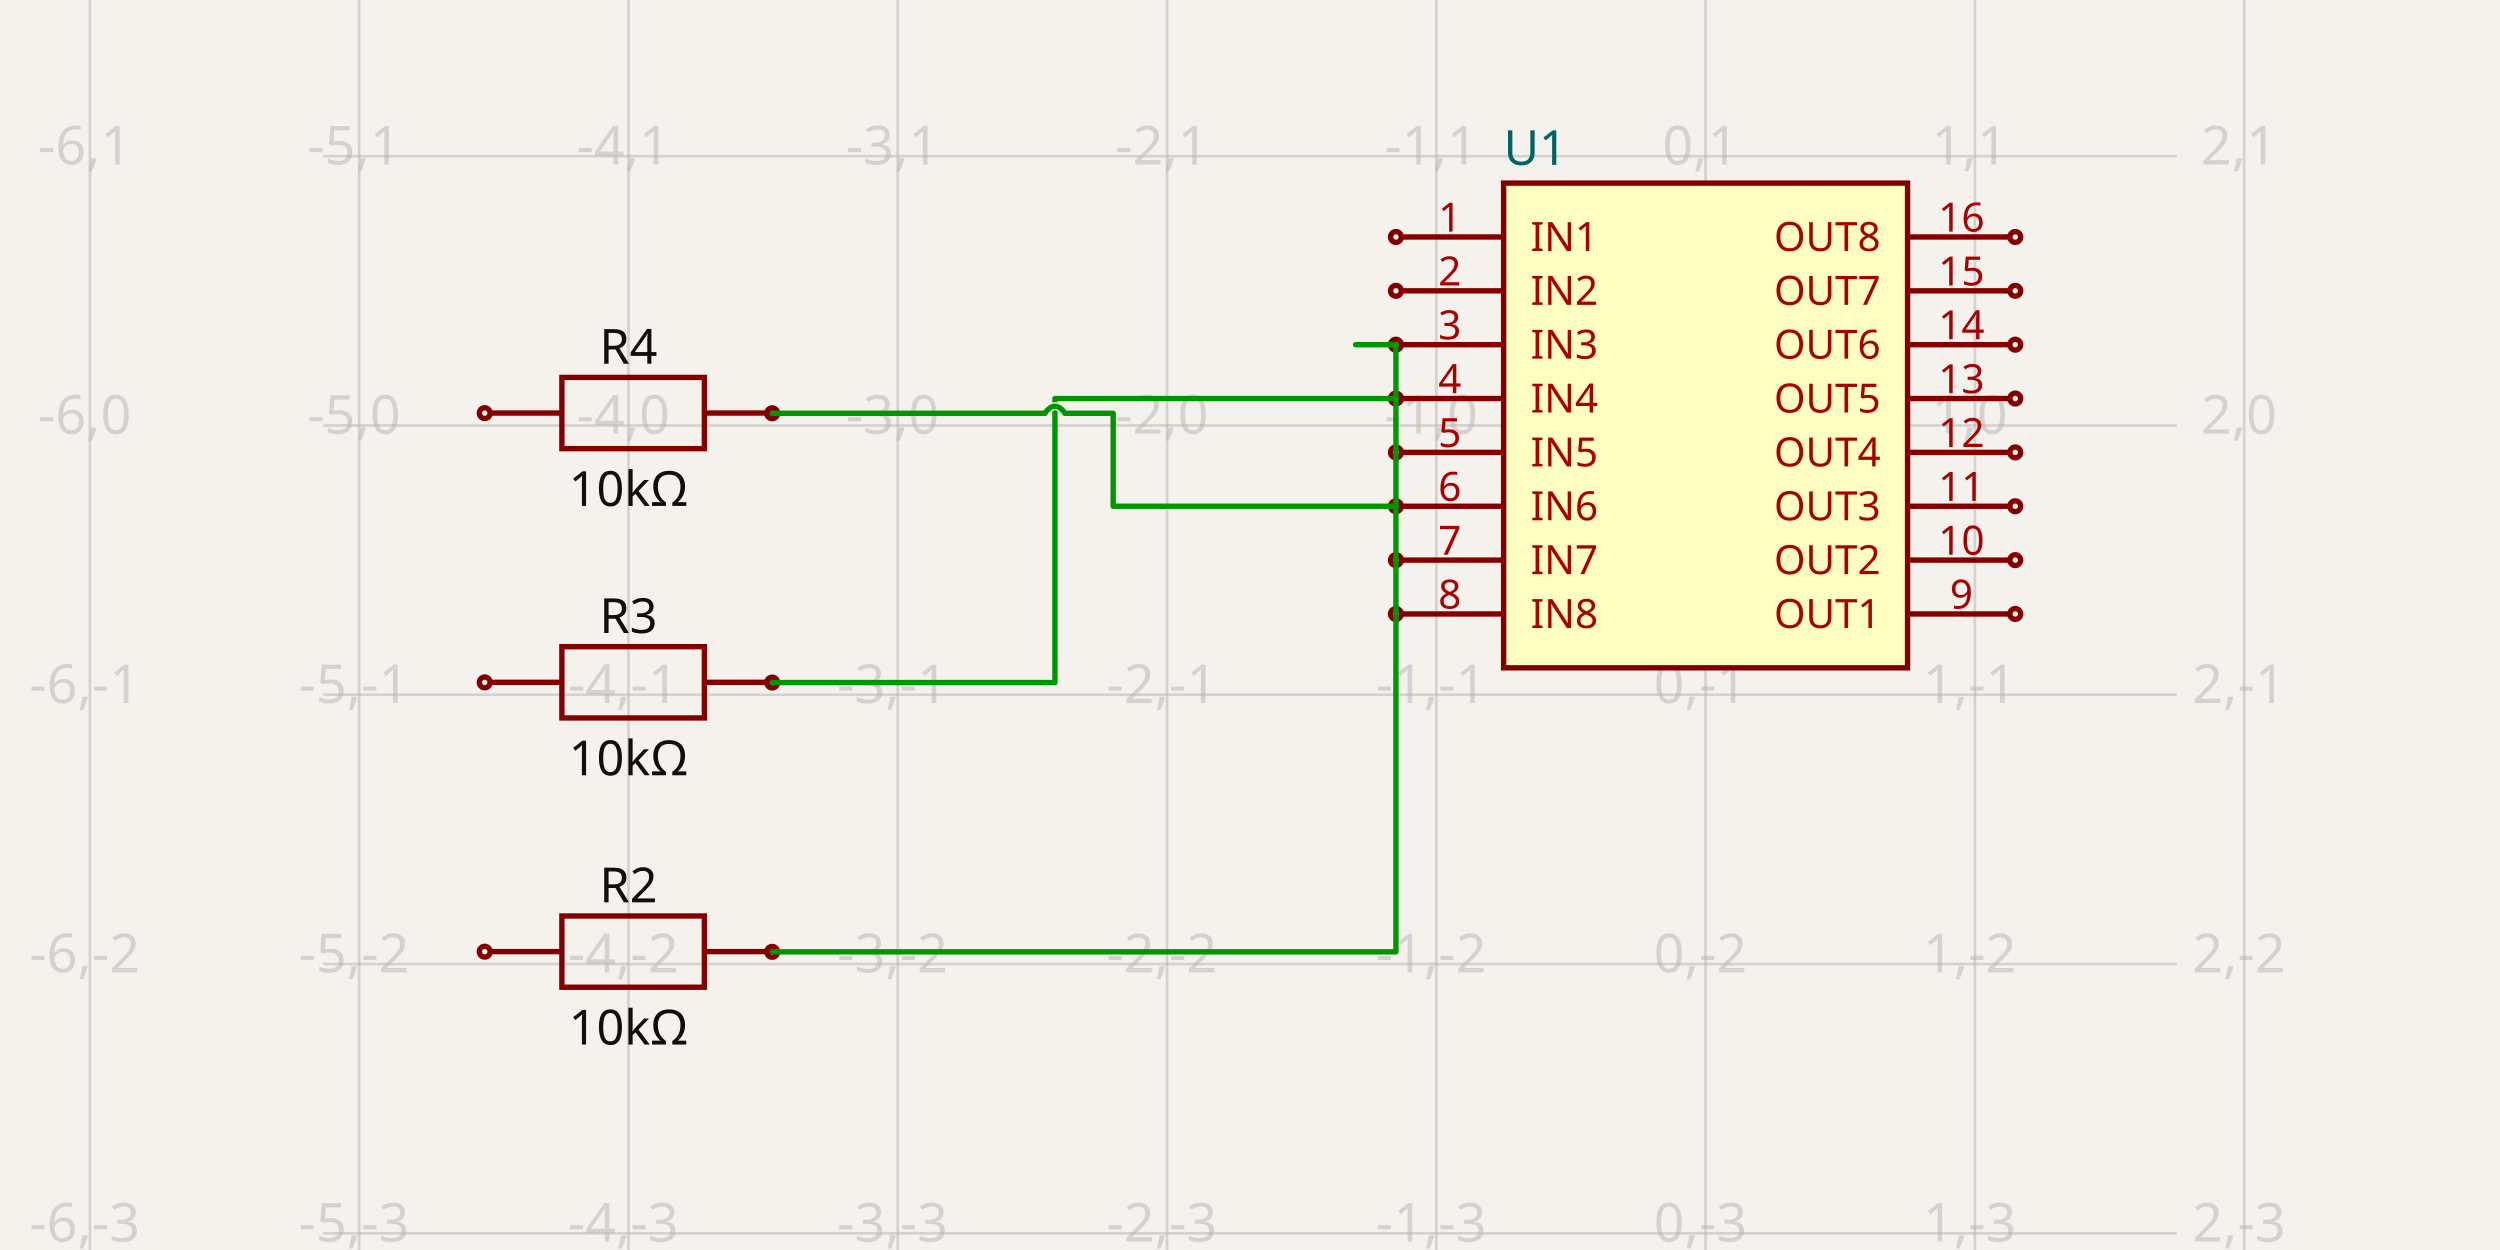
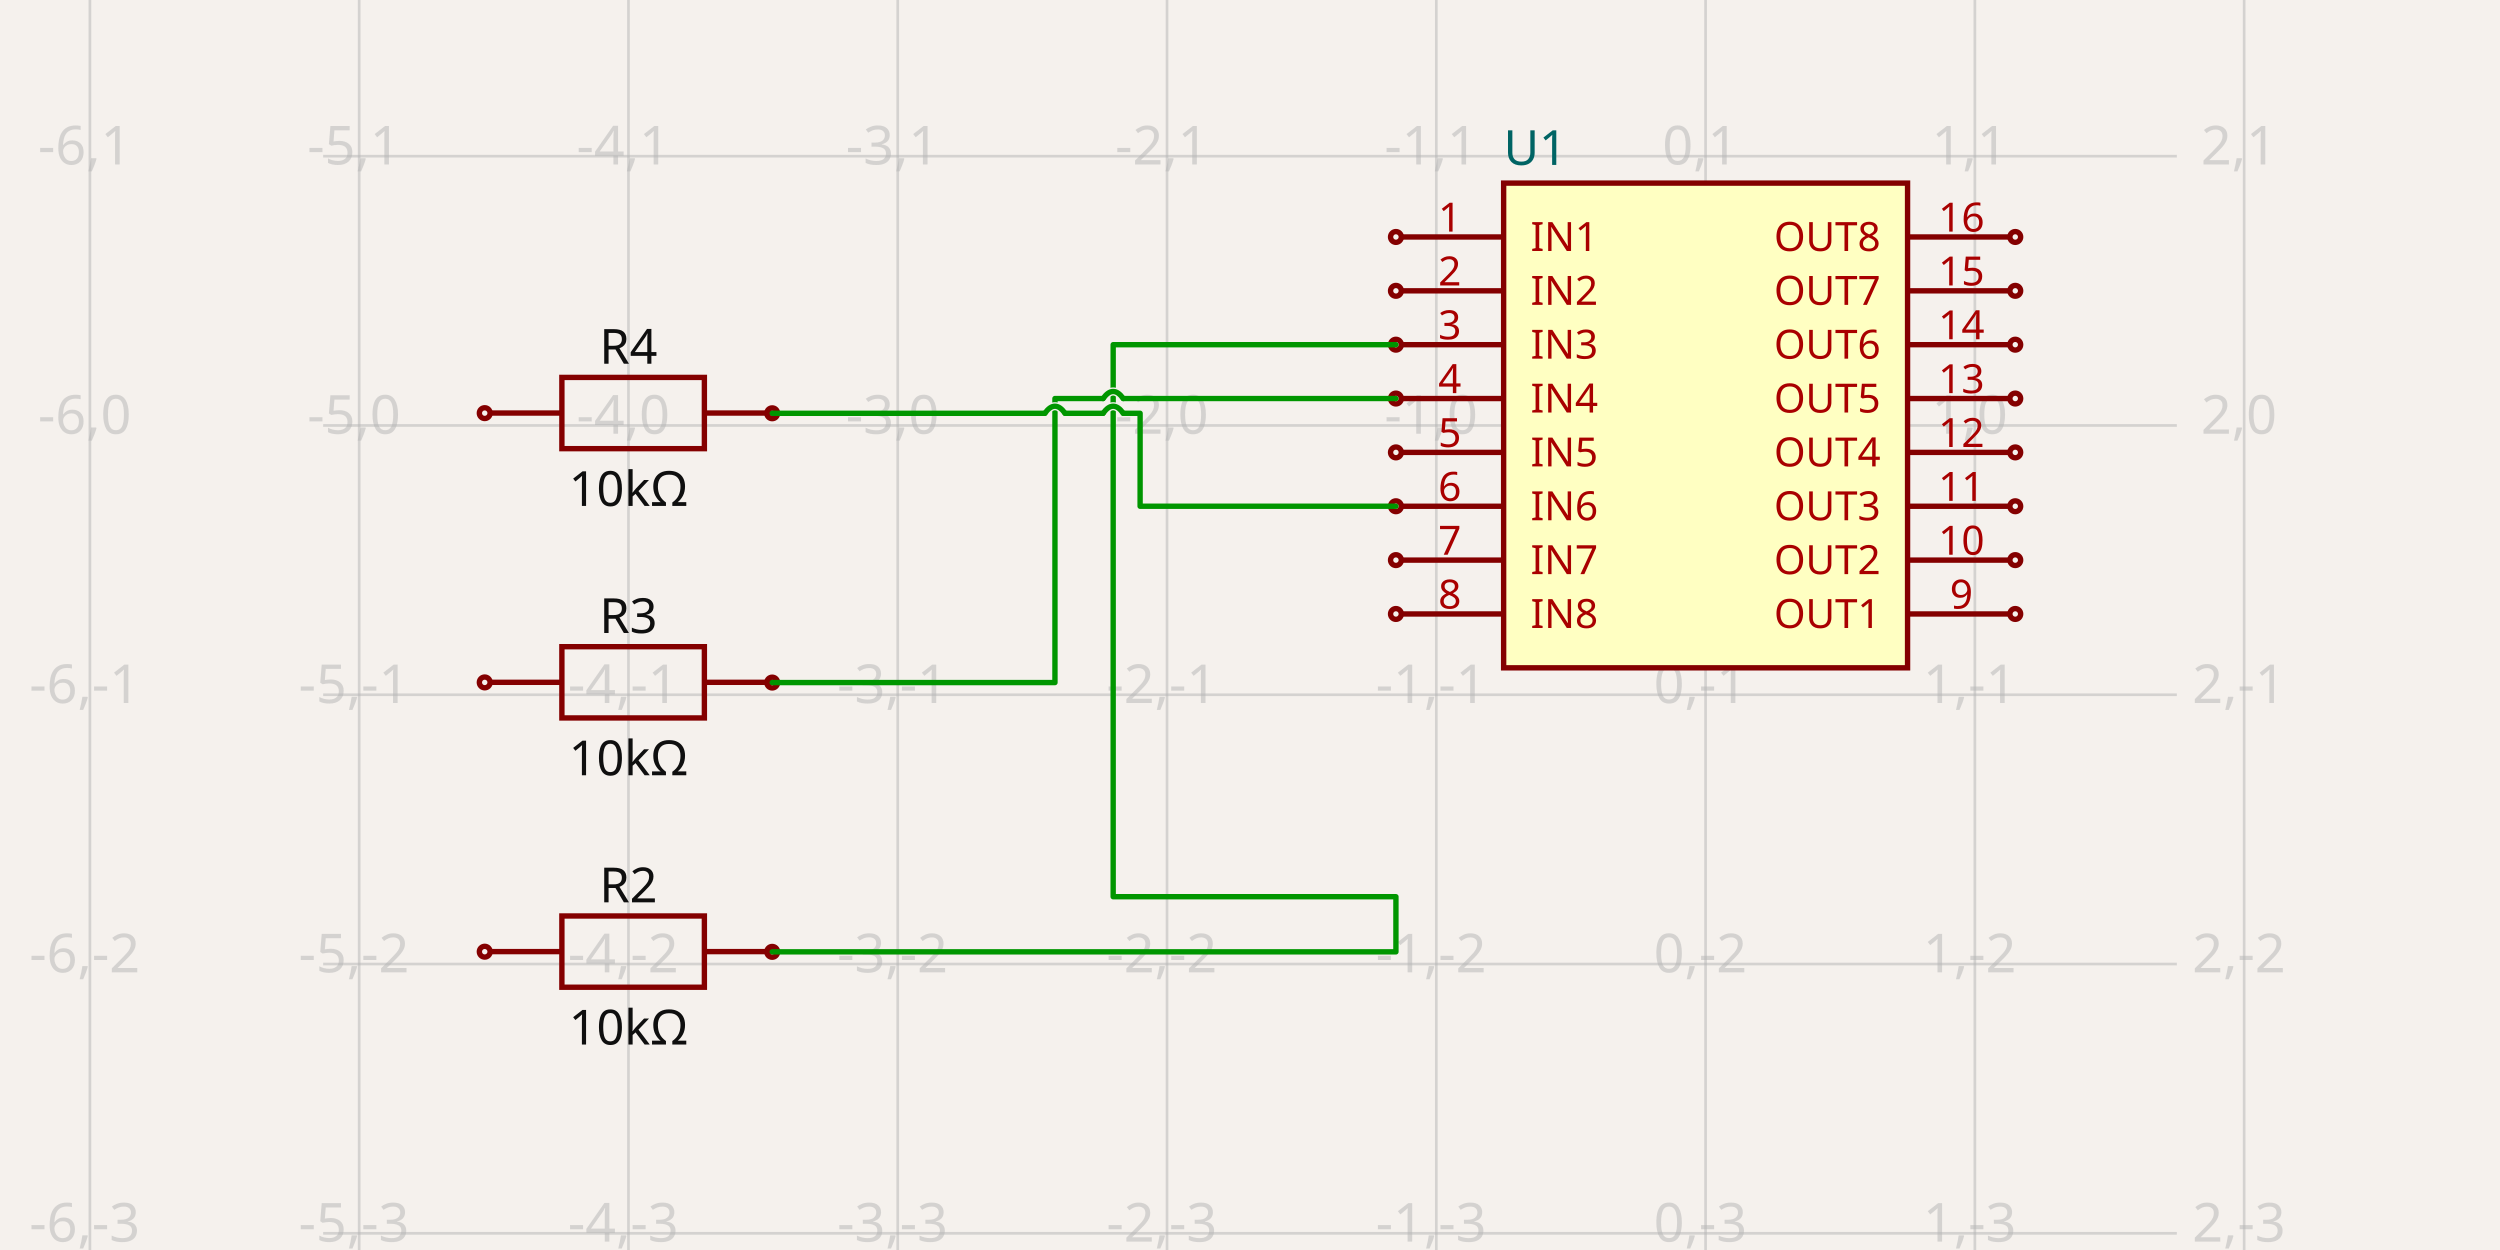
<svg xmlns="http://www.w3.org/2000/svg" width="1200" height="600" style="background-color: rgb(245, 241, 237)" data-real-to-screen-transform="matrix(129.2560477883,0,0,-129.2560477883,818.6877062124,204.2245555055)">
  <style>
              .boundary { fill: rgb(245, 241, 237); }
              .schematic-boundary { fill: none; stroke: #fff; }
              .component { fill: none; stroke: rgb(132, 0, 0); }
              .chip { fill: rgb(255, 255, 194); stroke: rgb(132, 0, 0); }
              .component-pin { fill: none; stroke: rgb(132, 0, 0); }
              .trace:hover {
                filter: invert(1);
              }
              .trace:hover .trace-crossing-outline {
                opacity: 0;
              }
              .text { font-family: sans-serif; fill: rgb(0, 150, 0); }
              .pin-number { fill: rgb(169, 0, 0); }
              .port-label { fill: rgb(0, 100, 100); }
              .component-name { fill: rgb(0, 100, 100); }
            </style>
  <rect class="boundary" x="0" y="0" width="1200" height="600" />
  <g class="grid">
    <line x1="43.151" y1="600" x2="43.151" y2="-1.3983481039758772e-11" stroke="rgb(181, 181, 181)" stroke-width="1.293" stroke-opacity="0.5" />
    <line x1="172.407" y1="600" x2="172.407" y2="-1.3983481039758772e-11" stroke="rgb(181, 181, 181)" stroke-width="1.293" stroke-opacity="0.5" />
    <line x1="301.664" y1="600" x2="301.664" y2="-1.3983481039758772e-11" stroke="rgb(181, 181, 181)" stroke-width="1.293" stroke-opacity="0.5" />
    <line x1="430.92" y1="600" x2="430.92" y2="-1.3983481039758772e-11" stroke="rgb(181, 181, 181)" stroke-width="1.293" stroke-opacity="0.5" />
    <line x1="560.176" y1="600" x2="560.176" y2="-1.3983481039758772e-11" stroke="rgb(181, 181, 181)" stroke-width="1.293" stroke-opacity="0.5" />
    <line x1="689.432" y1="600" x2="689.432" y2="-1.3983481039758772e-11" stroke="rgb(181, 181, 181)" stroke-width="1.293" stroke-opacity="0.5" />
    <line x1="818.688" y1="600" x2="818.688" y2="-1.3983481039758772e-11" stroke="rgb(181, 181, 181)" stroke-width="1.293" stroke-opacity="0.5" />
    <line x1="947.944" y1="600" x2="947.944" y2="-1.3983481039758772e-11" stroke="rgb(181, 181, 181)" stroke-width="1.293" stroke-opacity="0.5" />
    <line x1="1077.2" y1="600" x2="1077.2" y2="-1.3983481039758772e-11" stroke="rgb(181, 181, 181)" stroke-width="1.293" stroke-opacity="0.5" />
    <line x1="155.114" y1="721.249" x2="1044.886" y2="721.249" stroke="rgb(181, 181, 181)" stroke-width="1.293" stroke-opacity="0.5" />
    <line x1="155.114" y1="591.993" x2="1044.886" y2="591.993" stroke="rgb(181, 181, 181)" stroke-width="1.293" stroke-opacity="0.5" />
    <line x1="155.114" y1="462.737" x2="1044.886" y2="462.737" stroke="rgb(181, 181, 181)" stroke-width="1.293" stroke-opacity="0.5" />
    <line x1="155.114" y1="333.481" x2="1044.886" y2="333.481" stroke="rgb(181, 181, 181)" stroke-width="1.293" stroke-opacity="0.5" />
    <line x1="155.114" y1="204.225" x2="1044.886" y2="204.225" stroke="rgb(181, 181, 181)" stroke-width="1.293" stroke-opacity="0.5" />
    <line x1="155.114" y1="74.969" x2="1044.886" y2="74.969" stroke="rgb(181, 181, 181)" stroke-width="1.293" stroke-opacity="0.5" />
    <line x1="155.114" y1="-54.288" x2="1044.886" y2="-54.288" stroke="rgb(181, 181, 181)" stroke-width="1.293" stroke-opacity="0.5" />
    <text x="40.651" y="716.249" fill="rgb(181, 181, 181)" font-size="25.851" fill-opacity="0.5" text-anchor="middle" dominant-baseline="middle" font-family="sans-serif">-6,-4</text>
    <text x="40.651" y="586.993" fill="rgb(181, 181, 181)" font-size="25.851" fill-opacity="0.5" text-anchor="middle" dominant-baseline="middle" font-family="sans-serif">-6,-3</text>
    <text x="40.651" y="457.737" fill="rgb(181, 181, 181)" font-size="25.851" fill-opacity="0.5" text-anchor="middle" dominant-baseline="middle" font-family="sans-serif">-6,-2</text>
    <text x="40.651" y="328.481" fill="rgb(181, 181, 181)" font-size="25.851" fill-opacity="0.5" text-anchor="middle" dominant-baseline="middle" font-family="sans-serif">-6,-1</text>
    <text x="40.651" y="199.225" fill="rgb(181, 181, 181)" font-size="25.851" fill-opacity="0.5" text-anchor="middle" dominant-baseline="middle" font-family="sans-serif">-6,0</text>
    <text x="40.651" y="69.969" fill="rgb(181, 181, 181)" font-size="25.851" fill-opacity="0.5" text-anchor="middle" dominant-baseline="middle" font-family="sans-serif">-6,1</text>
    <text x="40.651" y="-59.288" fill="rgb(181, 181, 181)" font-size="25.851" fill-opacity="0.5" text-anchor="middle" dominant-baseline="middle" font-family="sans-serif">-6,2</text>
    <text x="169.907" y="716.249" fill="rgb(181, 181, 181)" font-size="25.851" fill-opacity="0.5" text-anchor="middle" dominant-baseline="middle" font-family="sans-serif">-5,-4</text>
    <text x="169.907" y="586.993" fill="rgb(181, 181, 181)" font-size="25.851" fill-opacity="0.5" text-anchor="middle" dominant-baseline="middle" font-family="sans-serif">-5,-3</text>
    <text x="169.907" y="457.737" fill="rgb(181, 181, 181)" font-size="25.851" fill-opacity="0.5" text-anchor="middle" dominant-baseline="middle" font-family="sans-serif">-5,-2</text>
    <text x="169.907" y="328.481" fill="rgb(181, 181, 181)" font-size="25.851" fill-opacity="0.5" text-anchor="middle" dominant-baseline="middle" font-family="sans-serif">-5,-1</text>
    <text x="169.907" y="199.225" fill="rgb(181, 181, 181)" font-size="25.851" fill-opacity="0.5" text-anchor="middle" dominant-baseline="middle" font-family="sans-serif">-5,0</text>
    <text x="169.907" y="69.969" fill="rgb(181, 181, 181)" font-size="25.851" fill-opacity="0.5" text-anchor="middle" dominant-baseline="middle" font-family="sans-serif">-5,1</text>
    <text x="169.907" y="-59.288" fill="rgb(181, 181, 181)" font-size="25.851" fill-opacity="0.5" text-anchor="middle" dominant-baseline="middle" font-family="sans-serif">-5,2</text>
    <text x="299.164" y="716.249" fill="rgb(181, 181, 181)" font-size="25.851" fill-opacity="0.5" text-anchor="middle" dominant-baseline="middle" font-family="sans-serif">-4,-4</text>
    <text x="299.164" y="586.993" fill="rgb(181, 181, 181)" font-size="25.851" fill-opacity="0.5" text-anchor="middle" dominant-baseline="middle" font-family="sans-serif">-4,-3</text>
    <text x="299.164" y="457.737" fill="rgb(181, 181, 181)" font-size="25.851" fill-opacity="0.5" text-anchor="middle" dominant-baseline="middle" font-family="sans-serif">-4,-2</text>
    <text x="299.164" y="328.481" fill="rgb(181, 181, 181)" font-size="25.851" fill-opacity="0.5" text-anchor="middle" dominant-baseline="middle" font-family="sans-serif">-4,-1</text>
    <text x="299.164" y="199.225" fill="rgb(181, 181, 181)" font-size="25.851" fill-opacity="0.5" text-anchor="middle" dominant-baseline="middle" font-family="sans-serif">-4,0</text>
    <text x="299.164" y="69.969" fill="rgb(181, 181, 181)" font-size="25.851" fill-opacity="0.5" text-anchor="middle" dominant-baseline="middle" font-family="sans-serif">-4,1</text>
    <text x="299.164" y="-59.288" fill="rgb(181, 181, 181)" font-size="25.851" fill-opacity="0.5" text-anchor="middle" dominant-baseline="middle" font-family="sans-serif">-4,2</text>
    <text x="428.42" y="716.249" fill="rgb(181, 181, 181)" font-size="25.851" fill-opacity="0.5" text-anchor="middle" dominant-baseline="middle" font-family="sans-serif">-3,-4</text>
    <text x="428.42" y="586.993" fill="rgb(181, 181, 181)" font-size="25.851" fill-opacity="0.5" text-anchor="middle" dominant-baseline="middle" font-family="sans-serif">-3,-3</text>
    <text x="428.42" y="457.737" fill="rgb(181, 181, 181)" font-size="25.851" fill-opacity="0.5" text-anchor="middle" dominant-baseline="middle" font-family="sans-serif">-3,-2</text>
    <text x="428.42" y="328.481" fill="rgb(181, 181, 181)" font-size="25.851" fill-opacity="0.5" text-anchor="middle" dominant-baseline="middle" font-family="sans-serif">-3,-1</text>
    <text x="428.42" y="199.225" fill="rgb(181, 181, 181)" font-size="25.851" fill-opacity="0.5" text-anchor="middle" dominant-baseline="middle" font-family="sans-serif">-3,0</text>
    <text x="428.42" y="69.969" fill="rgb(181, 181, 181)" font-size="25.851" fill-opacity="0.5" text-anchor="middle" dominant-baseline="middle" font-family="sans-serif">-3,1</text>
    <text x="428.42" y="-59.288" fill="rgb(181, 181, 181)" font-size="25.851" fill-opacity="0.5" text-anchor="middle" dominant-baseline="middle" font-family="sans-serif">-3,2</text>
    <text x="557.676" y="716.249" fill="rgb(181, 181, 181)" font-size="25.851" fill-opacity="0.5" text-anchor="middle" dominant-baseline="middle" font-family="sans-serif">-2,-4</text>
    <text x="557.676" y="586.993" fill="rgb(181, 181, 181)" font-size="25.851" fill-opacity="0.5" text-anchor="middle" dominant-baseline="middle" font-family="sans-serif">-2,-3</text>
    <text x="557.676" y="457.737" fill="rgb(181, 181, 181)" font-size="25.851" fill-opacity="0.5" text-anchor="middle" dominant-baseline="middle" font-family="sans-serif">-2,-2</text>
    <text x="557.676" y="328.481" fill="rgb(181, 181, 181)" font-size="25.851" fill-opacity="0.5" text-anchor="middle" dominant-baseline="middle" font-family="sans-serif">-2,-1</text>
    <text x="557.676" y="199.225" fill="rgb(181, 181, 181)" font-size="25.851" fill-opacity="0.5" text-anchor="middle" dominant-baseline="middle" font-family="sans-serif">-2,0</text>
    <text x="557.676" y="69.969" fill="rgb(181, 181, 181)" font-size="25.851" fill-opacity="0.5" text-anchor="middle" dominant-baseline="middle" font-family="sans-serif">-2,1</text>
    <text x="557.676" y="-59.288" fill="rgb(181, 181, 181)" font-size="25.851" fill-opacity="0.5" text-anchor="middle" dominant-baseline="middle" font-family="sans-serif">-2,2</text>
    <text x="686.932" y="716.249" fill="rgb(181, 181, 181)" font-size="25.851" fill-opacity="0.5" text-anchor="middle" dominant-baseline="middle" font-family="sans-serif">-1,-4</text>
    <text x="686.932" y="586.993" fill="rgb(181, 181, 181)" font-size="25.851" fill-opacity="0.5" text-anchor="middle" dominant-baseline="middle" font-family="sans-serif">-1,-3</text>
    <text x="686.932" y="457.737" fill="rgb(181, 181, 181)" font-size="25.851" fill-opacity="0.5" text-anchor="middle" dominant-baseline="middle" font-family="sans-serif">-1,-2</text>
    <text x="686.932" y="328.481" fill="rgb(181, 181, 181)" font-size="25.851" fill-opacity="0.5" text-anchor="middle" dominant-baseline="middle" font-family="sans-serif">-1,-1</text>
    <text x="686.932" y="199.225" fill="rgb(181, 181, 181)" font-size="25.851" fill-opacity="0.5" text-anchor="middle" dominant-baseline="middle" font-family="sans-serif">-1,0</text>
    <text x="686.932" y="69.969" fill="rgb(181, 181, 181)" font-size="25.851" fill-opacity="0.5" text-anchor="middle" dominant-baseline="middle" font-family="sans-serif">-1,1</text>
    <text x="686.932" y="-59.288" fill="rgb(181, 181, 181)" font-size="25.851" fill-opacity="0.5" text-anchor="middle" dominant-baseline="middle" font-family="sans-serif">-1,2</text>
    <text x="816.188" y="716.249" fill="rgb(181, 181, 181)" font-size="25.851" fill-opacity="0.5" text-anchor="middle" dominant-baseline="middle" font-family="sans-serif">0,-4</text>
    <text x="816.188" y="586.993" fill="rgb(181, 181, 181)" font-size="25.851" fill-opacity="0.5" text-anchor="middle" dominant-baseline="middle" font-family="sans-serif">0,-3</text>
    <text x="816.188" y="457.737" fill="rgb(181, 181, 181)" font-size="25.851" fill-opacity="0.5" text-anchor="middle" dominant-baseline="middle" font-family="sans-serif">0,-2</text>
    <text x="816.188" y="328.481" fill="rgb(181, 181, 181)" font-size="25.851" fill-opacity="0.5" text-anchor="middle" dominant-baseline="middle" font-family="sans-serif">0,-1</text>
    <text x="816.188" y="199.225" fill="rgb(181, 181, 181)" font-size="25.851" fill-opacity="0.5" text-anchor="middle" dominant-baseline="middle" font-family="sans-serif">0,0</text>
    <text x="816.188" y="69.969" fill="rgb(181, 181, 181)" font-size="25.851" fill-opacity="0.5" text-anchor="middle" dominant-baseline="middle" font-family="sans-serif">0,1</text>
    <text x="816.188" y="-59.288" fill="rgb(181, 181, 181)" font-size="25.851" fill-opacity="0.5" text-anchor="middle" dominant-baseline="middle" font-family="sans-serif">0,2</text>
    <text x="945.444" y="716.249" fill="rgb(181, 181, 181)" font-size="25.851" fill-opacity="0.5" text-anchor="middle" dominant-baseline="middle" font-family="sans-serif">1,-4</text>
    <text x="945.444" y="586.993" fill="rgb(181, 181, 181)" font-size="25.851" fill-opacity="0.5" text-anchor="middle" dominant-baseline="middle" font-family="sans-serif">1,-3</text>
    <text x="945.444" y="457.737" fill="rgb(181, 181, 181)" font-size="25.851" fill-opacity="0.5" text-anchor="middle" dominant-baseline="middle" font-family="sans-serif">1,-2</text>
    <text x="945.444" y="328.481" fill="rgb(181, 181, 181)" font-size="25.851" fill-opacity="0.5" text-anchor="middle" dominant-baseline="middle" font-family="sans-serif">1,-1</text>
    <text x="945.444" y="199.225" fill="rgb(181, 181, 181)" font-size="25.851" fill-opacity="0.5" text-anchor="middle" dominant-baseline="middle" font-family="sans-serif">1,0</text>
    <text x="945.444" y="69.969" fill="rgb(181, 181, 181)" font-size="25.851" fill-opacity="0.5" text-anchor="middle" dominant-baseline="middle" font-family="sans-serif">1,1</text>
    <text x="945.444" y="-59.288" fill="rgb(181, 181, 181)" font-size="25.851" fill-opacity="0.5" text-anchor="middle" dominant-baseline="middle" font-family="sans-serif">1,2</text>
    <text x="1074.7" y="716.249" fill="rgb(181, 181, 181)" font-size="25.851" fill-opacity="0.5" text-anchor="middle" dominant-baseline="middle" font-family="sans-serif">2,-4</text>
    <text x="1074.7" y="586.993" fill="rgb(181, 181, 181)" font-size="25.851" fill-opacity="0.5" text-anchor="middle" dominant-baseline="middle" font-family="sans-serif">2,-3</text>
    <text x="1074.7" y="457.737" fill="rgb(181, 181, 181)" font-size="25.851" fill-opacity="0.5" text-anchor="middle" dominant-baseline="middle" font-family="sans-serif">2,-2</text>
    <text x="1074.7" y="328.481" fill="rgb(181, 181, 181)" font-size="25.851" fill-opacity="0.5" text-anchor="middle" dominant-baseline="middle" font-family="sans-serif">2,-1</text>
    <text x="1074.7" y="199.225" fill="rgb(181, 181, 181)" font-size="25.851" fill-opacity="0.5" text-anchor="middle" dominant-baseline="middle" font-family="sans-serif">2,0</text>
    <text x="1074.7" y="69.969" fill="rgb(181, 181, 181)" font-size="25.851" fill-opacity="0.5" text-anchor="middle" dominant-baseline="middle" font-family="sans-serif">2,1</text>
    <text x="1074.7" y="-59.288" fill="rgb(181, 181, 181)" font-size="25.851" fill-opacity="0.5" text-anchor="middle" dominant-baseline="middle" font-family="sans-serif">2,2</text>
  </g>
  <g data-circuit-json-type="schematic_component" data-schematic-component-id="schematic_component_0">
    <rect class="component chip" x="721.746" y="87.894" width="193.884" height="232.661" stroke-width="2.585px" fill="rgb(255, 255, 194)" stroke="rgb(132, 0, 0)" />
    <rect class="component-overlay" x="721.746" y="87.894" width="193.884" height="232.661" fill="transparent" />
    <text x="721.746" y="337.358" fill="#006464" text-anchor="start" dominant-baseline="middle" font-family="sans-serif" font-size="23.266px" transform="rotate(0, 721.7457, 337.3583)" />
    <text x="721.746" y="71.091" fill="#006464" text-anchor="start" dominant-baseline="middle" font-family="sans-serif" font-size="23.266px" transform="rotate(0, 721.7457, 71.09083)">U1</text>
    <line class="component-pin" x1="672.628" y1="113.745" x2="721.746" y2="113.745" stroke-width="2.585px" />
    <circle class="component-pin" cx="670.043" cy="113.745" r="2.585" stroke-width="2.585px" />
    <text class="pin-number" x="695.894" y="111.16" style="font-family: sans-serif;" fill="rgb(169, 0, 0)" text-anchor="middle" dominant-baseline="auto" font-size="19.388px" transform="">1</text>
    <text class="pin-number" x="734.671" y="113.745" style="font-family: sans-serif;" fill="rgb(169, 0, 0)" text-anchor="start" dominant-baseline="middle" font-size="19.388px" transform="">IN1</text>
    <line class="component-pin" x1="672.628" y1="139.597" x2="721.746" y2="139.597" stroke-width="2.585px" />
    <circle class="component-pin" cx="670.043" cy="139.597" r="2.585" stroke-width="2.585px" />
    <text class="pin-number" x="695.894" y="137.011" style="font-family: sans-serif;" fill="rgb(169, 0, 0)" text-anchor="middle" dominant-baseline="auto" font-size="19.388px" transform="">2</text>
    <text class="pin-number" x="734.671" y="139.597" style="font-family: sans-serif;" fill="rgb(169, 0, 0)" text-anchor="start" dominant-baseline="middle" font-size="19.388px" transform="">IN2</text>
    <line class="component-pin" x1="672.628" y1="165.448" x2="721.746" y2="165.448" stroke-width="2.585px" />
    <circle class="component-pin" cx="670.043" cy="165.448" r="2.585" stroke-width="2.585px" />
    <text class="pin-number" x="695.894" y="162.863" style="font-family: sans-serif;" fill="rgb(169, 0, 0)" text-anchor="middle" dominant-baseline="auto" font-size="19.388px" transform="">3</text>
    <text class="pin-number" x="734.671" y="165.448" style="font-family: sans-serif;" fill="rgb(169, 0, 0)" text-anchor="start" dominant-baseline="middle" font-size="19.388px" transform="">IN3</text>
    <line class="component-pin" x1="672.628" y1="191.299" x2="721.746" y2="191.299" stroke-width="2.585px" />
    <circle class="component-pin" cx="670.043" cy="191.299" r="2.585" stroke-width="2.585px" />
    <text class="pin-number" x="695.894" y="188.714" style="font-family: sans-serif;" fill="rgb(169, 0, 0)" text-anchor="middle" dominant-baseline="auto" font-size="19.388px" transform="">4</text>
    <text class="pin-number" x="734.671" y="191.299" style="font-family: sans-serif;" fill="rgb(169, 0, 0)" text-anchor="start" dominant-baseline="middle" font-size="19.388px" transform="">IN4</text>
    <line class="component-pin" x1="672.628" y1="217.15" x2="721.746" y2="217.15" stroke-width="2.585px" />
    <circle class="component-pin" cx="670.043" cy="217.15" r="2.585" stroke-width="2.585px" />
    <text class="pin-number" x="695.894" y="214.565" style="font-family: sans-serif;" fill="rgb(169, 0, 0)" text-anchor="middle" dominant-baseline="auto" font-size="19.388px" transform="">5</text>
    <text class="pin-number" x="734.671" y="217.15" style="font-family: sans-serif;" fill="rgb(169, 0, 0)" text-anchor="start" dominant-baseline="middle" font-size="19.388px" transform="">IN5</text>
    <line class="component-pin" x1="672.628" y1="243.001" x2="721.746" y2="243.001" stroke-width="2.585px" />
    <circle class="component-pin" cx="670.043" cy="243.001" r="2.585" stroke-width="2.585px" />
    <text class="pin-number" x="695.894" y="240.416" style="font-family: sans-serif;" fill="rgb(169, 0, 0)" text-anchor="middle" dominant-baseline="auto" font-size="19.388px" transform="">6</text>
    <text class="pin-number" x="734.671" y="243.001" style="font-family: sans-serif;" fill="rgb(169, 0, 0)" text-anchor="start" dominant-baseline="middle" font-size="19.388px" transform="">IN6</text>
    <line class="component-pin" x1="672.628" y1="268.853" x2="721.746" y2="268.853" stroke-width="2.585px" />
    <circle class="component-pin" cx="670.043" cy="268.853" r="2.585" stroke-width="2.585px" />
    <text class="pin-number" x="695.894" y="266.267" style="font-family: sans-serif;" fill="rgb(169, 0, 0)" text-anchor="middle" dominant-baseline="auto" font-size="19.388px" transform="">7</text>
    <text class="pin-number" x="734.671" y="268.853" style="font-family: sans-serif;" fill="rgb(169, 0, 0)" text-anchor="start" dominant-baseline="middle" font-size="19.388px" transform="">IN7</text>
    <line class="component-pin" x1="672.628" y1="294.704" x2="721.746" y2="294.704" stroke-width="2.585px" />
    <circle class="component-pin" cx="670.043" cy="294.704" r="2.585" stroke-width="2.585px" />
    <text class="pin-number" x="695.894" y="292.119" style="font-family: sans-serif;" fill="rgb(169, 0, 0)" text-anchor="middle" dominant-baseline="auto" font-size="19.388px" transform="">8</text>
    <text class="pin-number" x="734.671" y="294.704" style="font-family: sans-serif;" fill="rgb(169, 0, 0)" text-anchor="start" dominant-baseline="middle" font-size="19.388px" transform="">IN8</text>
    <line class="component-pin" x1="964.747" y1="294.704" x2="915.63" y2="294.704" stroke-width="2.585px" />
    <circle class="component-pin" cx="967.332" cy="294.704" r="2.585" stroke-width="2.585px" />
    <text class="pin-number" x="941.481" y="292.119" style="font-family: sans-serif;" fill="rgb(169, 0, 0)" text-anchor="middle" dominant-baseline="auto" font-size="19.388px" transform="">9</text>
    <text class="pin-number" x="902.704" y="294.704" style="font-family: sans-serif;" fill="rgb(169, 0, 0)" text-anchor="end" dominant-baseline="middle" font-size="19.388px" transform="">OUT1</text>
    <line class="component-pin" x1="964.747" y1="268.853" x2="915.63" y2="268.853" stroke-width="2.585px" />
    <circle class="component-pin" cx="967.332" cy="268.853" r="2.585" stroke-width="2.585px" />
    <text class="pin-number" x="941.481" y="266.267" style="font-family: sans-serif;" fill="rgb(169, 0, 0)" text-anchor="middle" dominant-baseline="auto" font-size="19.388px" transform="">10</text>
    <text class="pin-number" x="902.704" y="268.853" style="font-family: sans-serif;" fill="rgb(169, 0, 0)" text-anchor="end" dominant-baseline="middle" font-size="19.388px" transform="">OUT2</text>
    <line class="component-pin" x1="964.747" y1="243.001" x2="915.63" y2="243.001" stroke-width="2.585px" />
    <circle class="component-pin" cx="967.332" cy="243.001" r="2.585" stroke-width="2.585px" />
    <text class="pin-number" x="941.481" y="240.416" style="font-family: sans-serif;" fill="rgb(169, 0, 0)" text-anchor="middle" dominant-baseline="auto" font-size="19.388px" transform="">11</text>
    <text class="pin-number" x="902.704" y="243.001" style="font-family: sans-serif;" fill="rgb(169, 0, 0)" text-anchor="end" dominant-baseline="middle" font-size="19.388px" transform="">OUT3</text>
    <line class="component-pin" x1="964.747" y1="217.15" x2="915.63" y2="217.15" stroke-width="2.585px" />
    <circle class="component-pin" cx="967.332" cy="217.15" r="2.585" stroke-width="2.585px" />
    <text class="pin-number" x="941.481" y="214.565" style="font-family: sans-serif;" fill="rgb(169, 0, 0)" text-anchor="middle" dominant-baseline="auto" font-size="19.388px" transform="">12</text>
    <text class="pin-number" x="902.704" y="217.15" style="font-family: sans-serif;" fill="rgb(169, 0, 0)" text-anchor="end" dominant-baseline="middle" font-size="19.388px" transform="">OUT4</text>
    <line class="component-pin" x1="964.747" y1="191.299" x2="915.63" y2="191.299" stroke-width="2.585px" />
    <circle class="component-pin" cx="967.332" cy="191.299" r="2.585" stroke-width="2.585px" />
    <text class="pin-number" x="941.481" y="188.714" style="font-family: sans-serif;" fill="rgb(169, 0, 0)" text-anchor="middle" dominant-baseline="auto" font-size="19.388px" transform="">13</text>
    <text class="pin-number" x="902.704" y="191.299" style="font-family: sans-serif;" fill="rgb(169, 0, 0)" text-anchor="end" dominant-baseline="middle" font-size="19.388px" transform="">OUT5</text>
    <line class="component-pin" x1="964.747" y1="165.448" x2="915.63" y2="165.448" stroke-width="2.585px" />
    <circle class="component-pin" cx="967.332" cy="165.448" r="2.585" stroke-width="2.585px" />
    <text class="pin-number" x="941.481" y="162.863" style="font-family: sans-serif;" fill="rgb(169, 0, 0)" text-anchor="middle" dominant-baseline="auto" font-size="19.388px" transform="">14</text>
    <text class="pin-number" x="902.704" y="165.448" style="font-family: sans-serif;" fill="rgb(169, 0, 0)" text-anchor="end" dominant-baseline="middle" font-size="19.388px" transform="">OUT6</text>
    <line class="component-pin" x1="964.747" y1="139.597" x2="915.63" y2="139.597" stroke-width="2.585px" />
    <circle class="component-pin" cx="967.332" cy="139.597" r="2.585" stroke-width="2.585px" />
    <text class="pin-number" x="941.481" y="137.011" style="font-family: sans-serif;" fill="rgb(169, 0, 0)" text-anchor="middle" dominant-baseline="auto" font-size="19.388px" transform="">15</text>
    <text class="pin-number" x="902.704" y="139.597" style="font-family: sans-serif;" fill="rgb(169, 0, 0)" text-anchor="end" dominant-baseline="middle" font-size="19.388px" transform="">OUT7</text>
    <line class="component-pin" x1="964.747" y1="113.745" x2="915.63" y2="113.745" stroke-width="2.585px" />
    <circle class="component-pin" cx="967.332" cy="113.745" r="2.585" stroke-width="2.585px" />
    <text class="pin-number" x="941.481" y="111.16" style="font-family: sans-serif;" fill="rgb(169, 0, 0)" text-anchor="middle" dominant-baseline="auto" font-size="19.388px" transform="">16</text>
    <text class="pin-number" x="902.704" y="113.745" style="font-family: sans-serif;" fill="rgb(169, 0, 0)" text-anchor="end" dominant-baseline="middle" font-size="19.388px" transform="">OUT8</text>
  </g>
  <g data-circuit-json-type="schematic_component" data-schematic-component-id="schematic_component_1">
    <rect class="component-overlay" x="235.504" y="439.671" width="136.796" height="34.199" fill="transparent" />
    <path d="M 235.504 456.77 L 269.703 456.77" stroke="rgb(132, 0, 0)" fill="none" stroke-width="2.585px" />
    <path d="M 338.101 456.77 L 372.3 456.77" stroke="rgb(132, 0, 0)" fill="none" stroke-width="2.585px" />
    <path d="M 303.902 439.671 L 338.101 439.671 L 338.101 473.87 L 269.703 473.87 L 269.703 439.671 L 303.902 439.671" stroke="rgb(132, 0, 0)" fill="none" stroke-width="2.585px" />
    <text x="301.664" y="433.105" fill="rgb(15, 15, 15)" font-family="sans-serif" text-anchor="middle" dominant-baseline="auto" font-size="23.266px">R2</text>
    <text x="301.664" y="483.321" fill="rgb(15, 15, 15)" font-family="sans-serif" text-anchor="middle" dominant-baseline="hanging" font-size="23.266px">10kΩ</text>
    <circle cx="232.668" cy="456.816" r="2.585px" stroke-width="2.585px" fill="none" stroke="rgb(132, 0, 0)" />
    <circle cx="370.659" cy="456.887" r="2.585px" stroke-width="2.585px" fill="none" stroke="rgb(132, 0, 0)" />
  </g>
  <g data-circuit-json-type="schematic_component" data-schematic-component-id="schematic_component_2">
    <rect class="component-overlay" x="235.504" y="310.414" width="136.796" height="34.199" fill="transparent" />
    <path d="M 235.504 327.514 L 269.703 327.514" stroke="rgb(132, 0, 0)" fill="none" stroke-width="2.585px" />
    <path d="M 338.101 327.514 L 372.3 327.514" stroke="rgb(132, 0, 0)" fill="none" stroke-width="2.585px" />
    <path d="M 303.902 310.414 L 338.101 310.414 L 338.101 344.613 L 269.703 344.613 L 269.703 310.414 L 303.902 310.414" stroke="rgb(132, 0, 0)" fill="none" stroke-width="2.585px" />
    <text x="301.664" y="303.849" fill="rgb(15, 15, 15)" font-family="sans-serif" text-anchor="middle" dominant-baseline="auto" font-size="23.266px">R3</text>
    <text x="301.664" y="354.065" fill="rgb(15, 15, 15)" font-family="sans-serif" text-anchor="middle" dominant-baseline="hanging" font-size="23.266px">10kΩ</text>
    <circle cx="232.668" cy="327.56" r="2.585px" stroke-width="2.585px" fill="none" stroke="rgb(132, 0, 0)" />
    <circle cx="370.659" cy="327.631" r="2.585px" stroke-width="2.585px" fill="none" stroke="rgb(132, 0, 0)" />
  </g>
  <g data-circuit-json-type="schematic_component" data-schematic-component-id="schematic_component_3">
    <rect class="component-overlay" x="235.504" y="181.158" width="136.796" height="34.199" fill="transparent" />
    <path d="M 235.504 198.258 L 269.703 198.258" stroke="rgb(132, 0, 0)" fill="none" stroke-width="2.585px" />
    <path d="M 338.101 198.258 L 372.3 198.258" stroke="rgb(132, 0, 0)" fill="none" stroke-width="2.585px" />
    <path d="M 303.902 181.158 L 338.101 181.158 L 338.101 215.357 L 269.703 215.357 L 269.703 181.158 L 303.902 181.158" stroke="rgb(132, 0, 0)" fill="none" stroke-width="2.585px" />
    <text x="301.664" y="174.593" fill="rgb(15, 15, 15)" font-family="sans-serif" text-anchor="middle" dominant-baseline="auto" font-size="23.266px">R4</text>
    <text x="301.664" y="224.809" fill="rgb(15, 15, 15)" font-family="sans-serif" text-anchor="middle" dominant-baseline="hanging" font-size="23.266px">10kΩ</text>
    <circle cx="232.668" cy="198.304" r="2.585px" stroke-width="2.585px" fill="none" stroke="rgb(132, 0, 0)" />
    <circle cx="370.659" cy="198.375" r="2.585px" stroke-width="2.585px" fill="none" stroke="rgb(132, 0, 0)" />
  </g>
  <g class="trace" data-circuit-json-type="schematic_trace" data-schematic-trace-id="schematic_trace_0">
-     <path d="M 370.659 456.887 L 670.043 456.887 L 670.043 165.448 L 650.655 165.448 L 670.043 165.448" class="trace-invisible-hover-outline" stroke="rgb(0, 150, 0)" fill="none" stroke-width="20.681px" stroke-linecap="round" opacity="0" stroke-linejoin="round" />
-     <path d="M 370.659 456.887 L 670.043 456.887 L 670.043 165.448 L 650.655 165.448 L 670.043 165.448" stroke="rgb(0, 150, 0)" fill="none" stroke-width="2.585px" stroke-linecap="round" stroke-linejoin="round" />
+     <path d="M 370.659 456.887 L 670.043 456.887 L 670.043 430.423 L 534.324 430.423 L 534.324 165.448 L 650.655 165.448 L 670.043 165.448" class="trace-invisible-hover-outline" stroke="rgb(0, 150, 0)" fill="none" stroke-width="20.681px" stroke-linecap="round" opacity="0" stroke-linejoin="round" />
+     <path d="M 370.659 456.887 L 670.043 456.887 L 670.043 430.423 L 534.324 430.423 L 534.324 165.448 L 650.655 165.448 L 670.043 165.448" stroke="rgb(0, 150, 0)" fill="none" stroke-width="2.585px" stroke-linecap="round" stroke-linejoin="round" />
  </g>
  <g class="trace" data-circuit-json-type="schematic_trace" data-schematic-trace-id="schematic_trace_1">
-     <path d="M 370.659 327.631 L 506.378 327.631 L 506.378 191.299 L 650.655 191.299 L 670.043 191.299" class="trace-invisible-hover-outline" stroke="rgb(0, 150, 0)" fill="none" stroke-width="20.681px" stroke-linecap="round" opacity="0" stroke-linejoin="round" />
-     <path d="M 370.659 327.631 L 506.378 327.631 L 506.378 191.299 L 650.655 191.299 L 670.043 191.299" stroke="rgb(0, 150, 0)" fill="none" stroke-width="2.585px" stroke-linecap="round" stroke-linejoin="round" />
+     <path class="trace-crossing-outline" d="M 529.477 191.299 Q 534.324 184.513 539.172 191.299" stroke="rgb(245, 241, 237)" fill="none" stroke-width="3.878px" stroke-linecap="round" />
+     <path d="M 529.477 191.299 Q 534.324 184.513 539.172 191.299" stroke="rgb(0, 150, 0)" fill="none" stroke-width="2.585px" stroke-linecap="round" />
+     <path d="M 370.659 327.631 L 506.378 327.631 L 506.378 191.299 L 529.477 191.299M 539.172 191.299 L 650.655 191.299 L 670.043 191.299" class="trace-invisible-hover-outline" stroke="rgb(0, 150, 0)" fill="none" stroke-width="20.681px" stroke-linecap="round" opacity="0" stroke-linejoin="round" />
+     <path d="M 370.659 327.631 L 506.378 327.631 L 506.378 191.299 L 529.477 191.299M 539.172 191.299 L 650.655 191.299 L 670.043 191.299" stroke="rgb(0, 150, 0)" fill="none" stroke-width="2.585px" stroke-linecap="round" stroke-linejoin="round" />
  </g>
  <g class="trace" data-circuit-json-type="schematic_trace" data-schematic-trace-id="schematic_trace_2">
    <path class="trace-crossing-outline" d="M 501.531 198.375 Q 506.378 191.589 511.225 198.375" stroke="rgb(245, 241, 237)" fill="none" stroke-width="3.878px" stroke-linecap="round" />
    <path d="M 501.531 198.375 Q 506.378 191.589 511.225 198.375" stroke="rgb(0, 150, 0)" fill="none" stroke-width="2.585px" stroke-linecap="round" />
-     <path d="M 370.659 198.375 L 501.531 198.375M 511.225 198.375 L 534.324 198.375 L 534.324 243.001 L 650.655 243.001 L 670.043 243.001" class="trace-invisible-hover-outline" stroke="rgb(0, 150, 0)" fill="none" stroke-width="20.681px" stroke-linecap="round" opacity="0" stroke-linejoin="round" />
-     <path d="M 370.659 198.375 L 501.531 198.375M 511.225 198.375 L 534.324 198.375 L 534.324 243.001 L 650.655 243.001 L 670.043 243.001" stroke="rgb(0, 150, 0)" fill="none" stroke-width="2.585px" stroke-linecap="round" stroke-linejoin="round" />
+     <path class="trace-crossing-outline" d="M 529.477 198.375 Q 534.324 191.589 539.172 198.375" stroke="rgb(245, 241, 237)" fill="none" stroke-width="3.878px" stroke-linecap="round" />
+     <path d="M 529.477 198.375 Q 534.324 191.589 539.172 198.375" stroke="rgb(0, 150, 0)" fill="none" stroke-width="2.585px" stroke-linecap="round" />
+     <path d="M 370.659 198.375 L 501.531 198.375M 511.225 198.375 L 529.477 198.375M 539.172 198.375 L 547.25 198.375 L 547.25 243.001 L 650.655 243.001 L 670.043 243.001" class="trace-invisible-hover-outline" stroke="rgb(0, 150, 0)" fill="none" stroke-width="20.681px" stroke-linecap="round" opacity="0" stroke-linejoin="round" />
+     <path d="M 370.659 198.375 L 501.531 198.375M 511.225 198.375 L 529.477 198.375M 539.172 198.375 L 547.25 198.375 L 547.25 243.001 L 650.655 243.001 L 670.043 243.001" stroke="rgb(0, 150, 0)" fill="none" stroke-width="2.585px" stroke-linecap="round" stroke-linejoin="round" />
  </g>
</svg>
